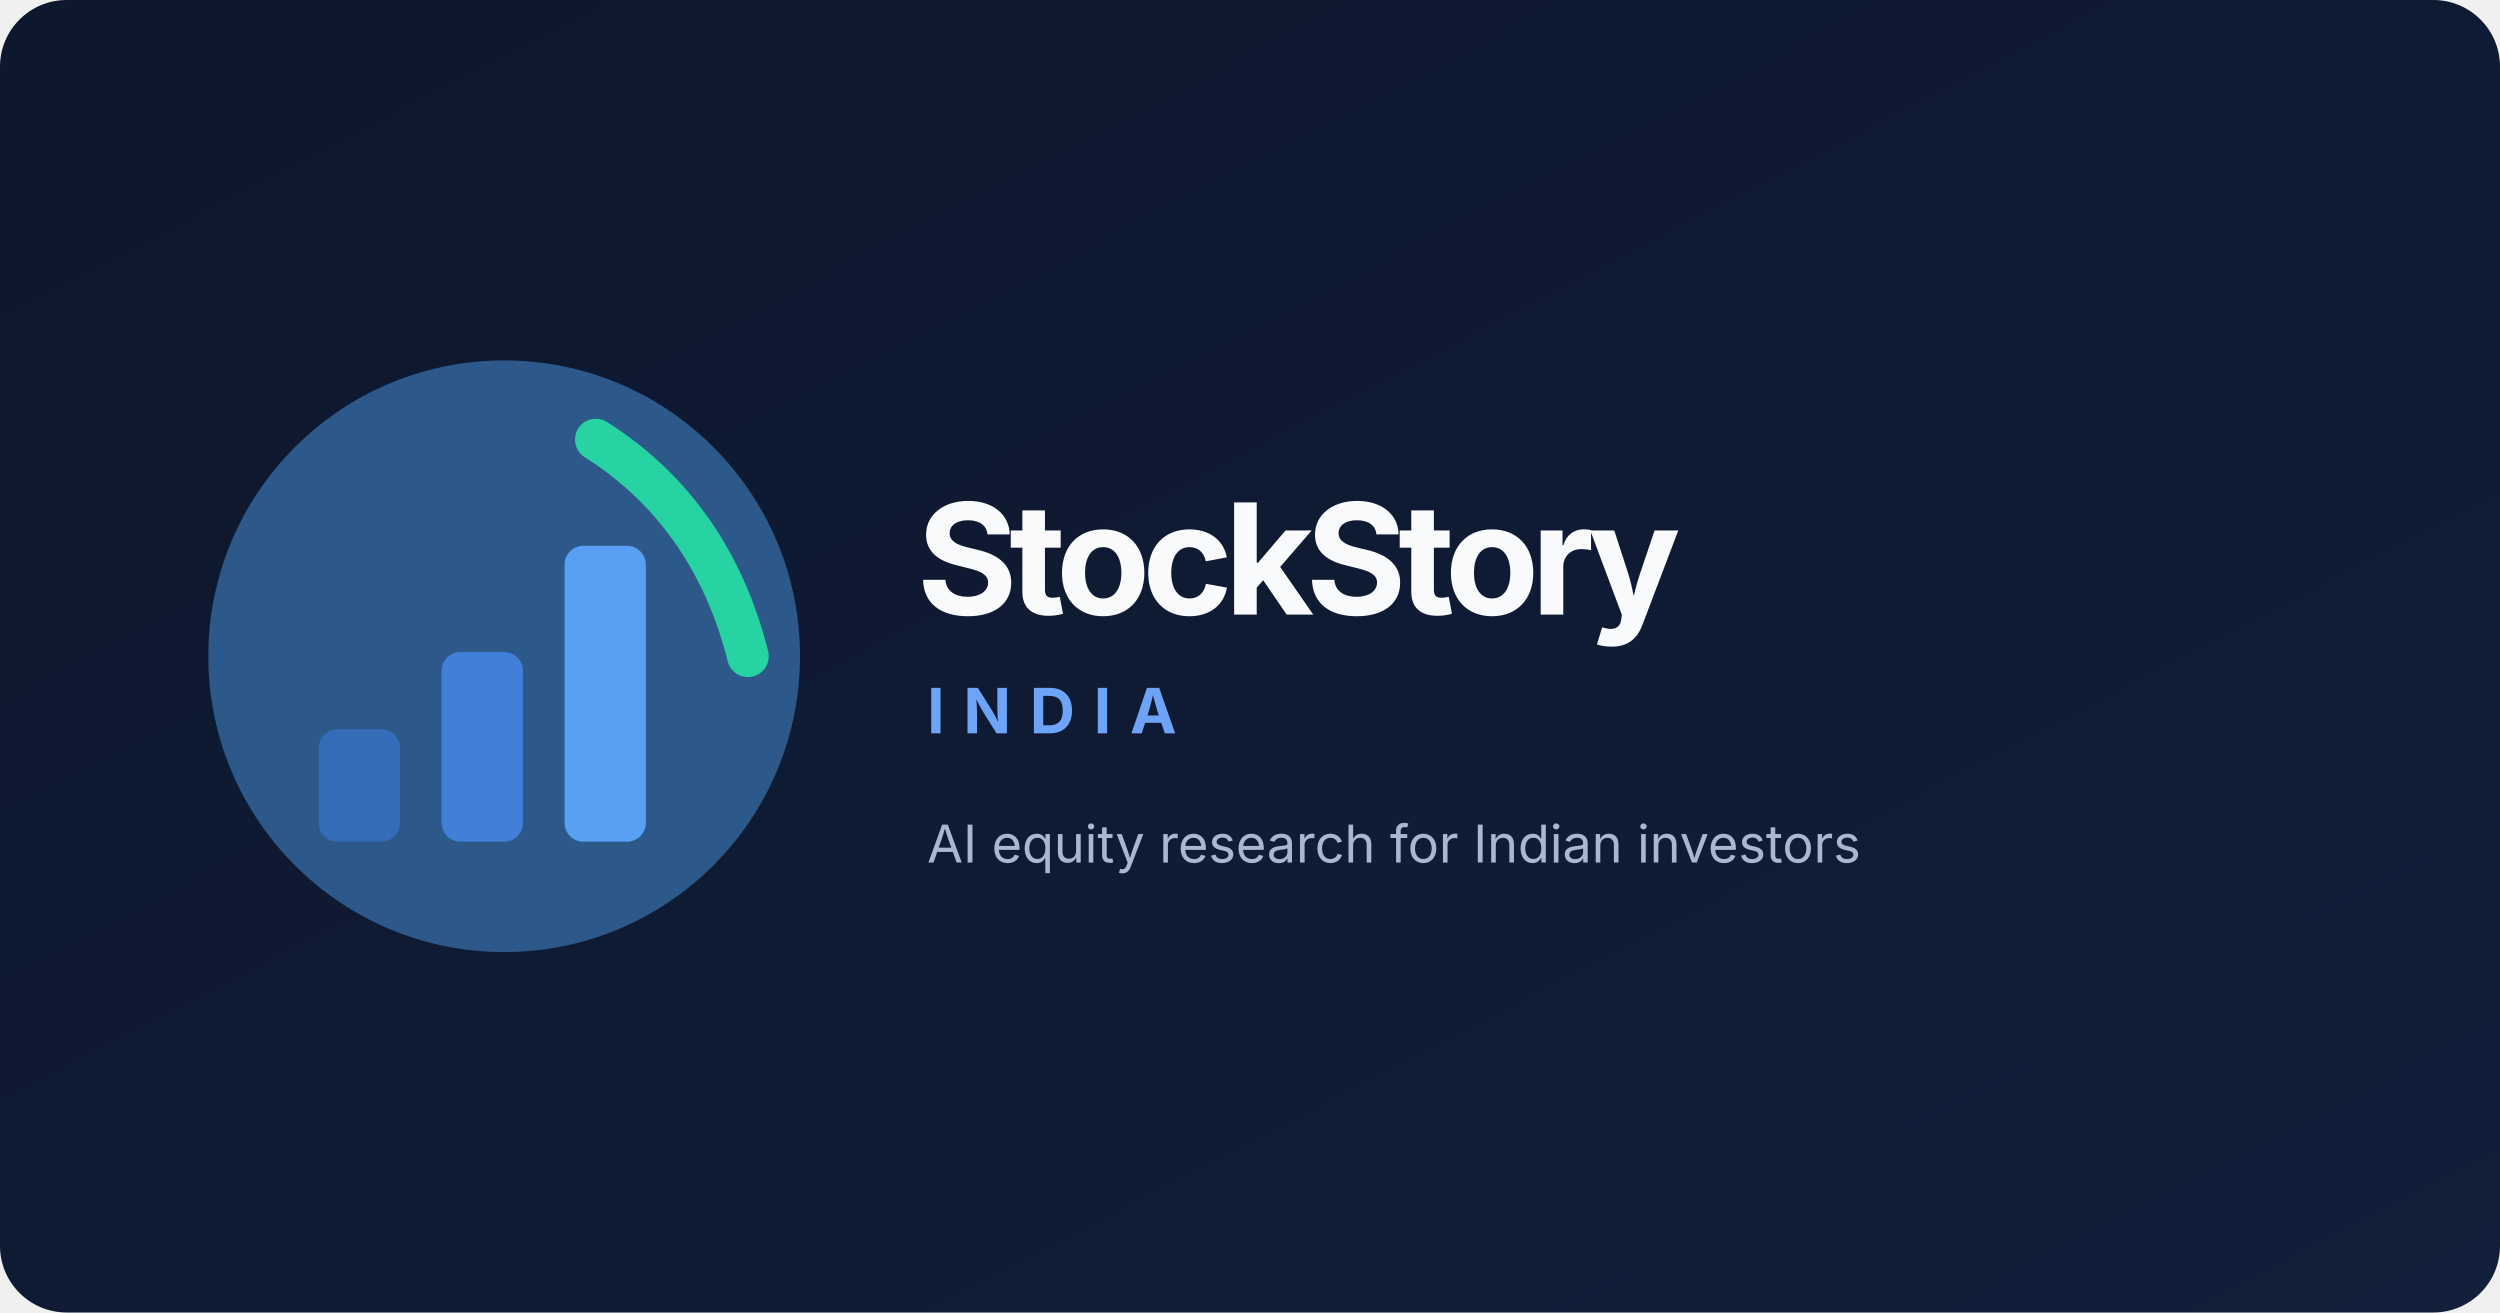
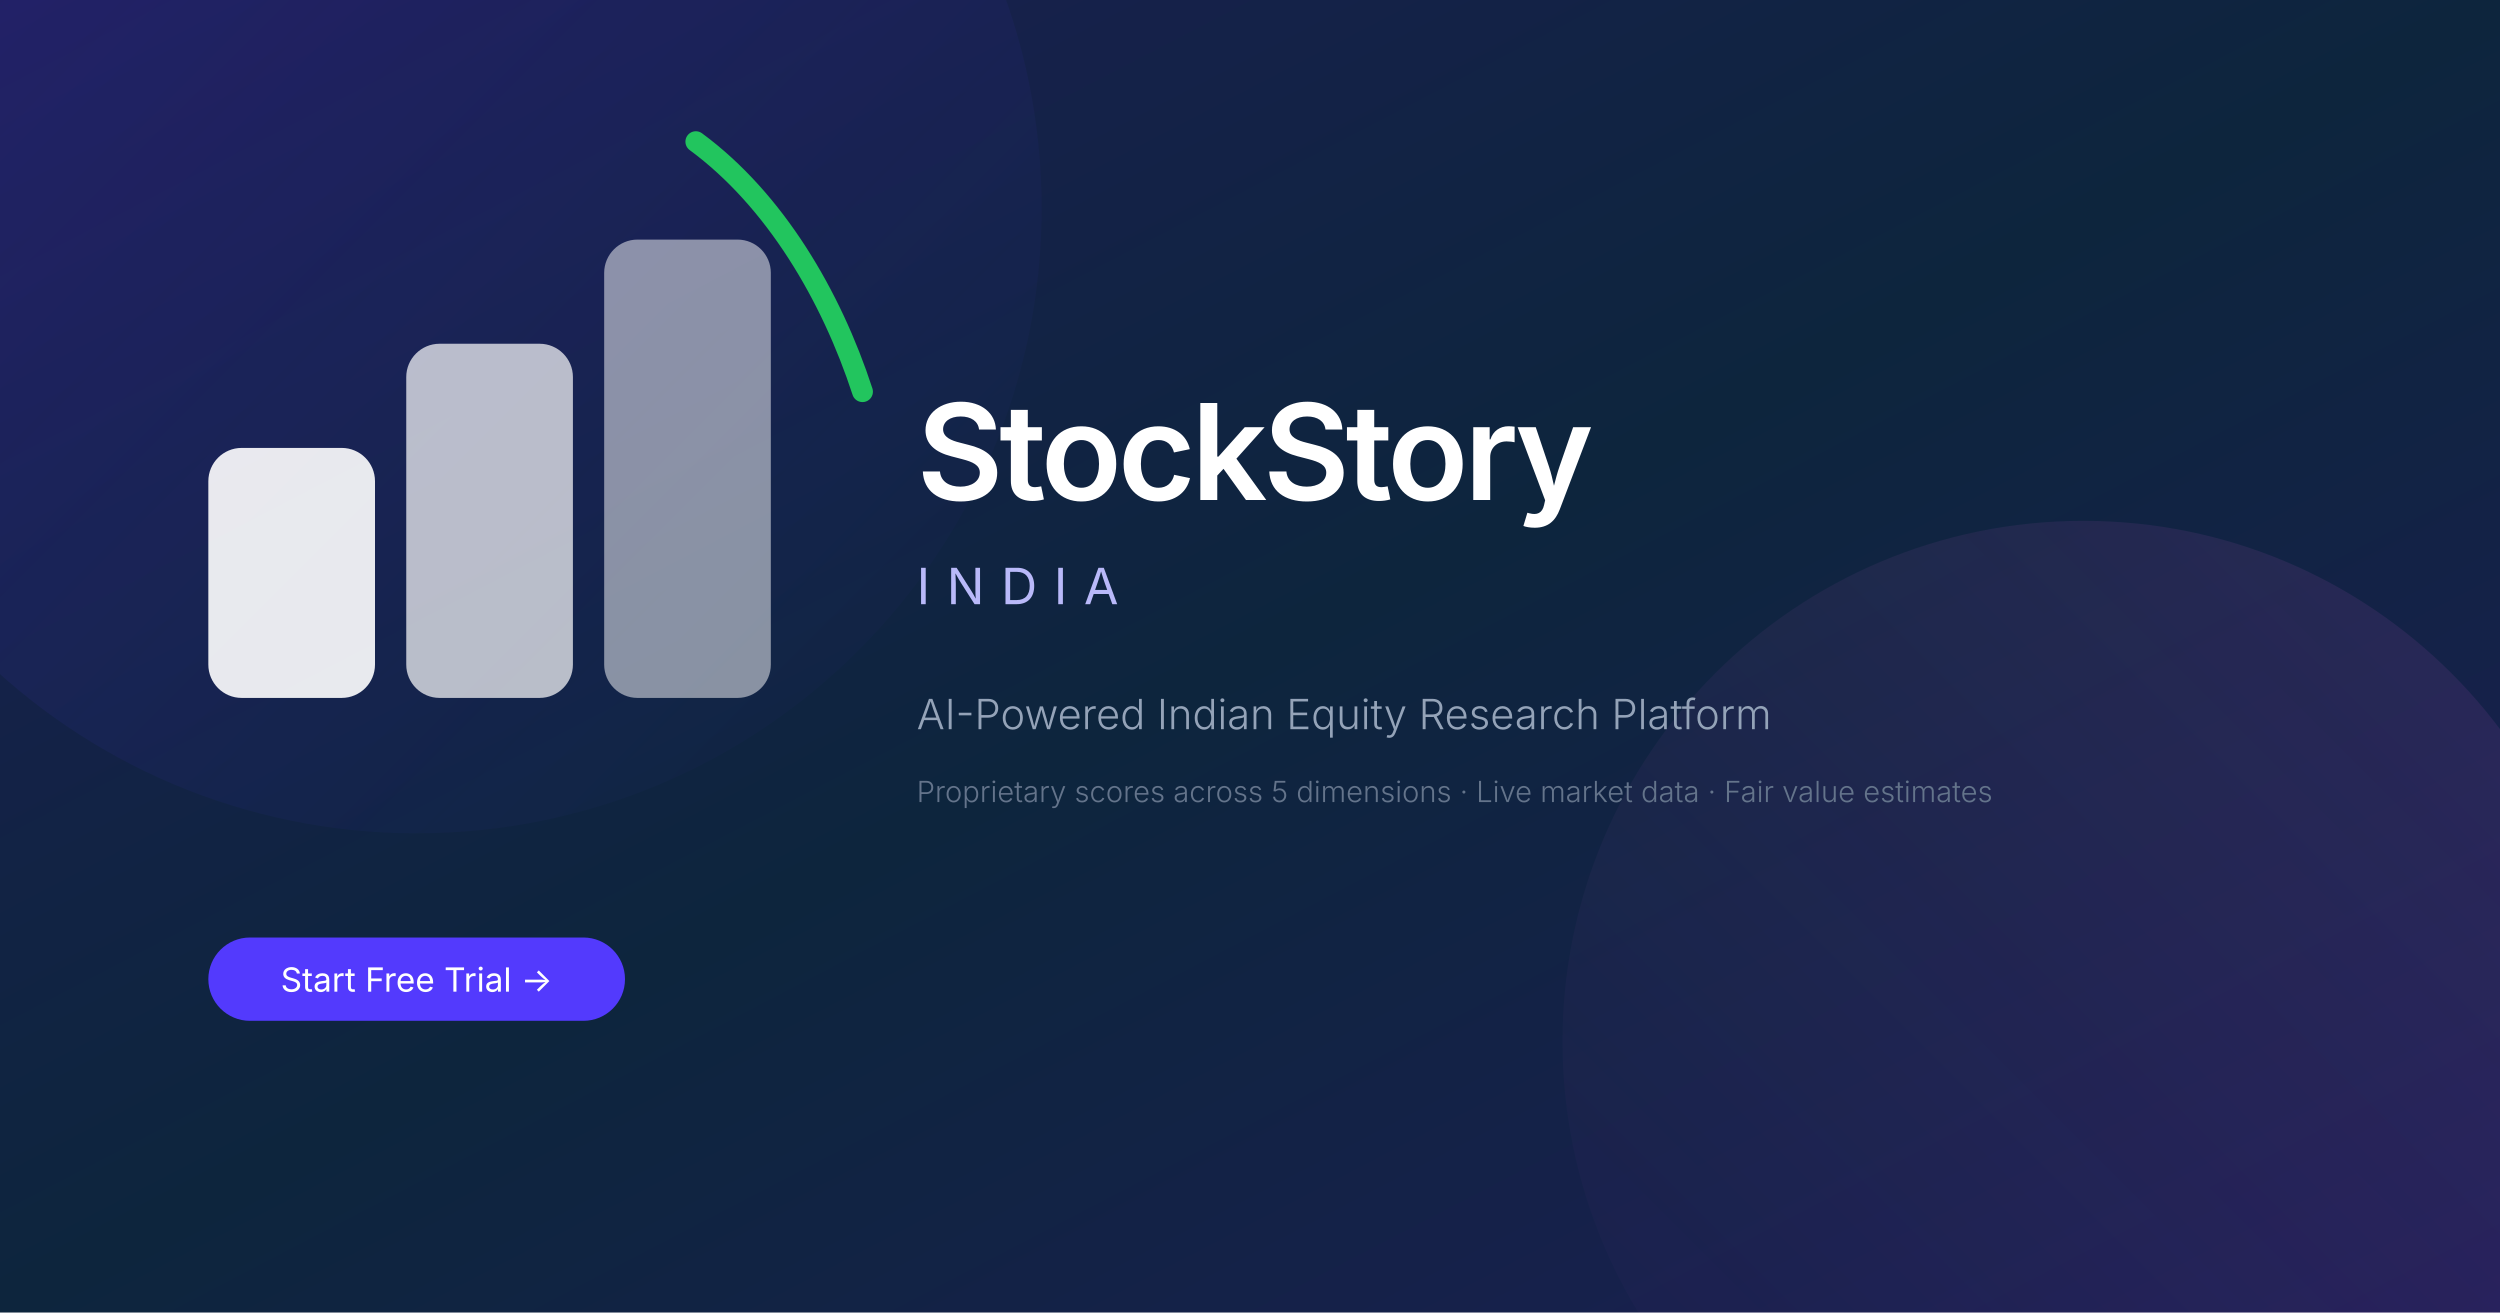
<svg xmlns="http://www.w3.org/2000/svg" width="1200" height="630" viewBox="0 0 1200 630">
  <defs>
    <linearGradient id="bg" x1="0" y1="0" x2="1" y2="1">
-       <stop stop-color="#0D172D" />
-       <stop offset="1" stop-color="#111F3A" />
+       <stop offset="0%" stop-color="#1c1e54" />
+       <stop offset="50%" stop-color="#0d253d" />
+       <stop offset="100%" stop-color="#1c1e54" />
    </linearGradient>
-     <linearGradient id="mark" x1="112" y1="161" x2="363" y2="430">
-       <stop stop-color="#2C588A" />
-       <stop offset="1" stop-color="#1C3C68" />
+     <linearGradient id="mesh1" x1="0" y1="0" x2="1" y2="1">
+       <stop offset="0%" stop-color="#533AFD" stop-opacity="0.15" />
+       <stop offset="100%" stop-color="#533AFD" stop-opacity="0" />
+     </linearGradient>
+     <linearGradient id="mesh2" x1="1" y1="0" x2="0" y2="1">
+       <stop offset="0%" stop-color="#F96BEE" stop-opacity="0.1" />
+       <stop offset="100%" stop-color="#F96BEE" stop-opacity="0" />
    </linearGradient>
  </defs>
-   <rect width="1200" height="630" rx="32" fill="url(#bg)" />
-   <circle cx="242" cy="315" r="142" fill="url(#mark)" />
-   <rect x="153" y="350" width="39" height="54" rx="9" fill="#356CB8" />
-   <rect x="212" y="313" width="39" height="91" rx="9" fill="#4080D8" />
-   <rect x="271" y="262" width="39" height="142" rx="9" fill="#58A0F4" />
-   <path d="M286 211C324 235 348 271 359 315" fill="none" stroke="#27D3A3" stroke-width="20" stroke-linecap="round" />
-   <text x="440" y="295" font-family="Geist,Inter,system-ui,sans-serif" font-size="74" font-weight="650" letter-spacing="-4" fill="#F8FAFC">StockStory</text>
-   <text x="445" y="352" font-family="Geist,Inter,system-ui,sans-serif" font-size="30" font-weight="650" letter-spacing="9" fill="#6EA4F8">INDIA</text>
-   <text x="445" y="414" font-family="Geist,Inter,system-ui,sans-serif" font-size="25" fill="#A9B8D0">AI equity research for Indian investors</text>
+   <rect width="1200" height="630" fill="url(#bg)" />
+   <circle cx="200" cy="100" r="300" fill="url(#mesh1)" />
+   <circle cx="1000" cy="500" r="250" fill="url(#mesh2)" />
+   <rect x="100" y="215" width="80" height="120" rx="16" fill="white" opacity="0.9" />
+   <rect x="195" y="165" width="80" height="170" rx="16" fill="white" opacity="0.7" />
+   <rect x="290" y="115" width="80" height="220" rx="16" fill="white" opacity="0.5" />
+   <path d="M334 68c38 28 65 74 80 120" fill="none" stroke="#22C55E" stroke-width="10" stroke-linecap="round" />
+   <text x="440" y="240" font-family="Inter,system-ui,sans-serif" font-size="64" font-weight="600" letter-spacing="-2" fill="white">StockStory</text>
+   <text x="440" y="290" font-family="Inter,system-ui,sans-serif" font-size="24" font-weight="400" letter-spacing="8" fill="#B9B9F9">INDIA</text>
+   <text x="440" y="350" font-family="Inter,system-ui,sans-serif" font-size="20" fill="#94A3B8" font-weight="300">AI-Powered Indian Equity Research Platform</text>
+   <text x="440" y="385" font-family="Inter,system-ui,sans-serif" font-size="14" fill="#64748B" font-weight="300">Proprietary scores across 5 dimensions · Live market data · Fair value estimates</text>
+   <rect x="100" y="450" rx="20" width="200" height="40" fill="#533AFD" />
+   <text x="200" y="476" font-family="Inter,system-ui,sans-serif" font-size="16" fill="white" text-anchor="middle" font-weight="400">Start Free Trial →</text>
</svg>
